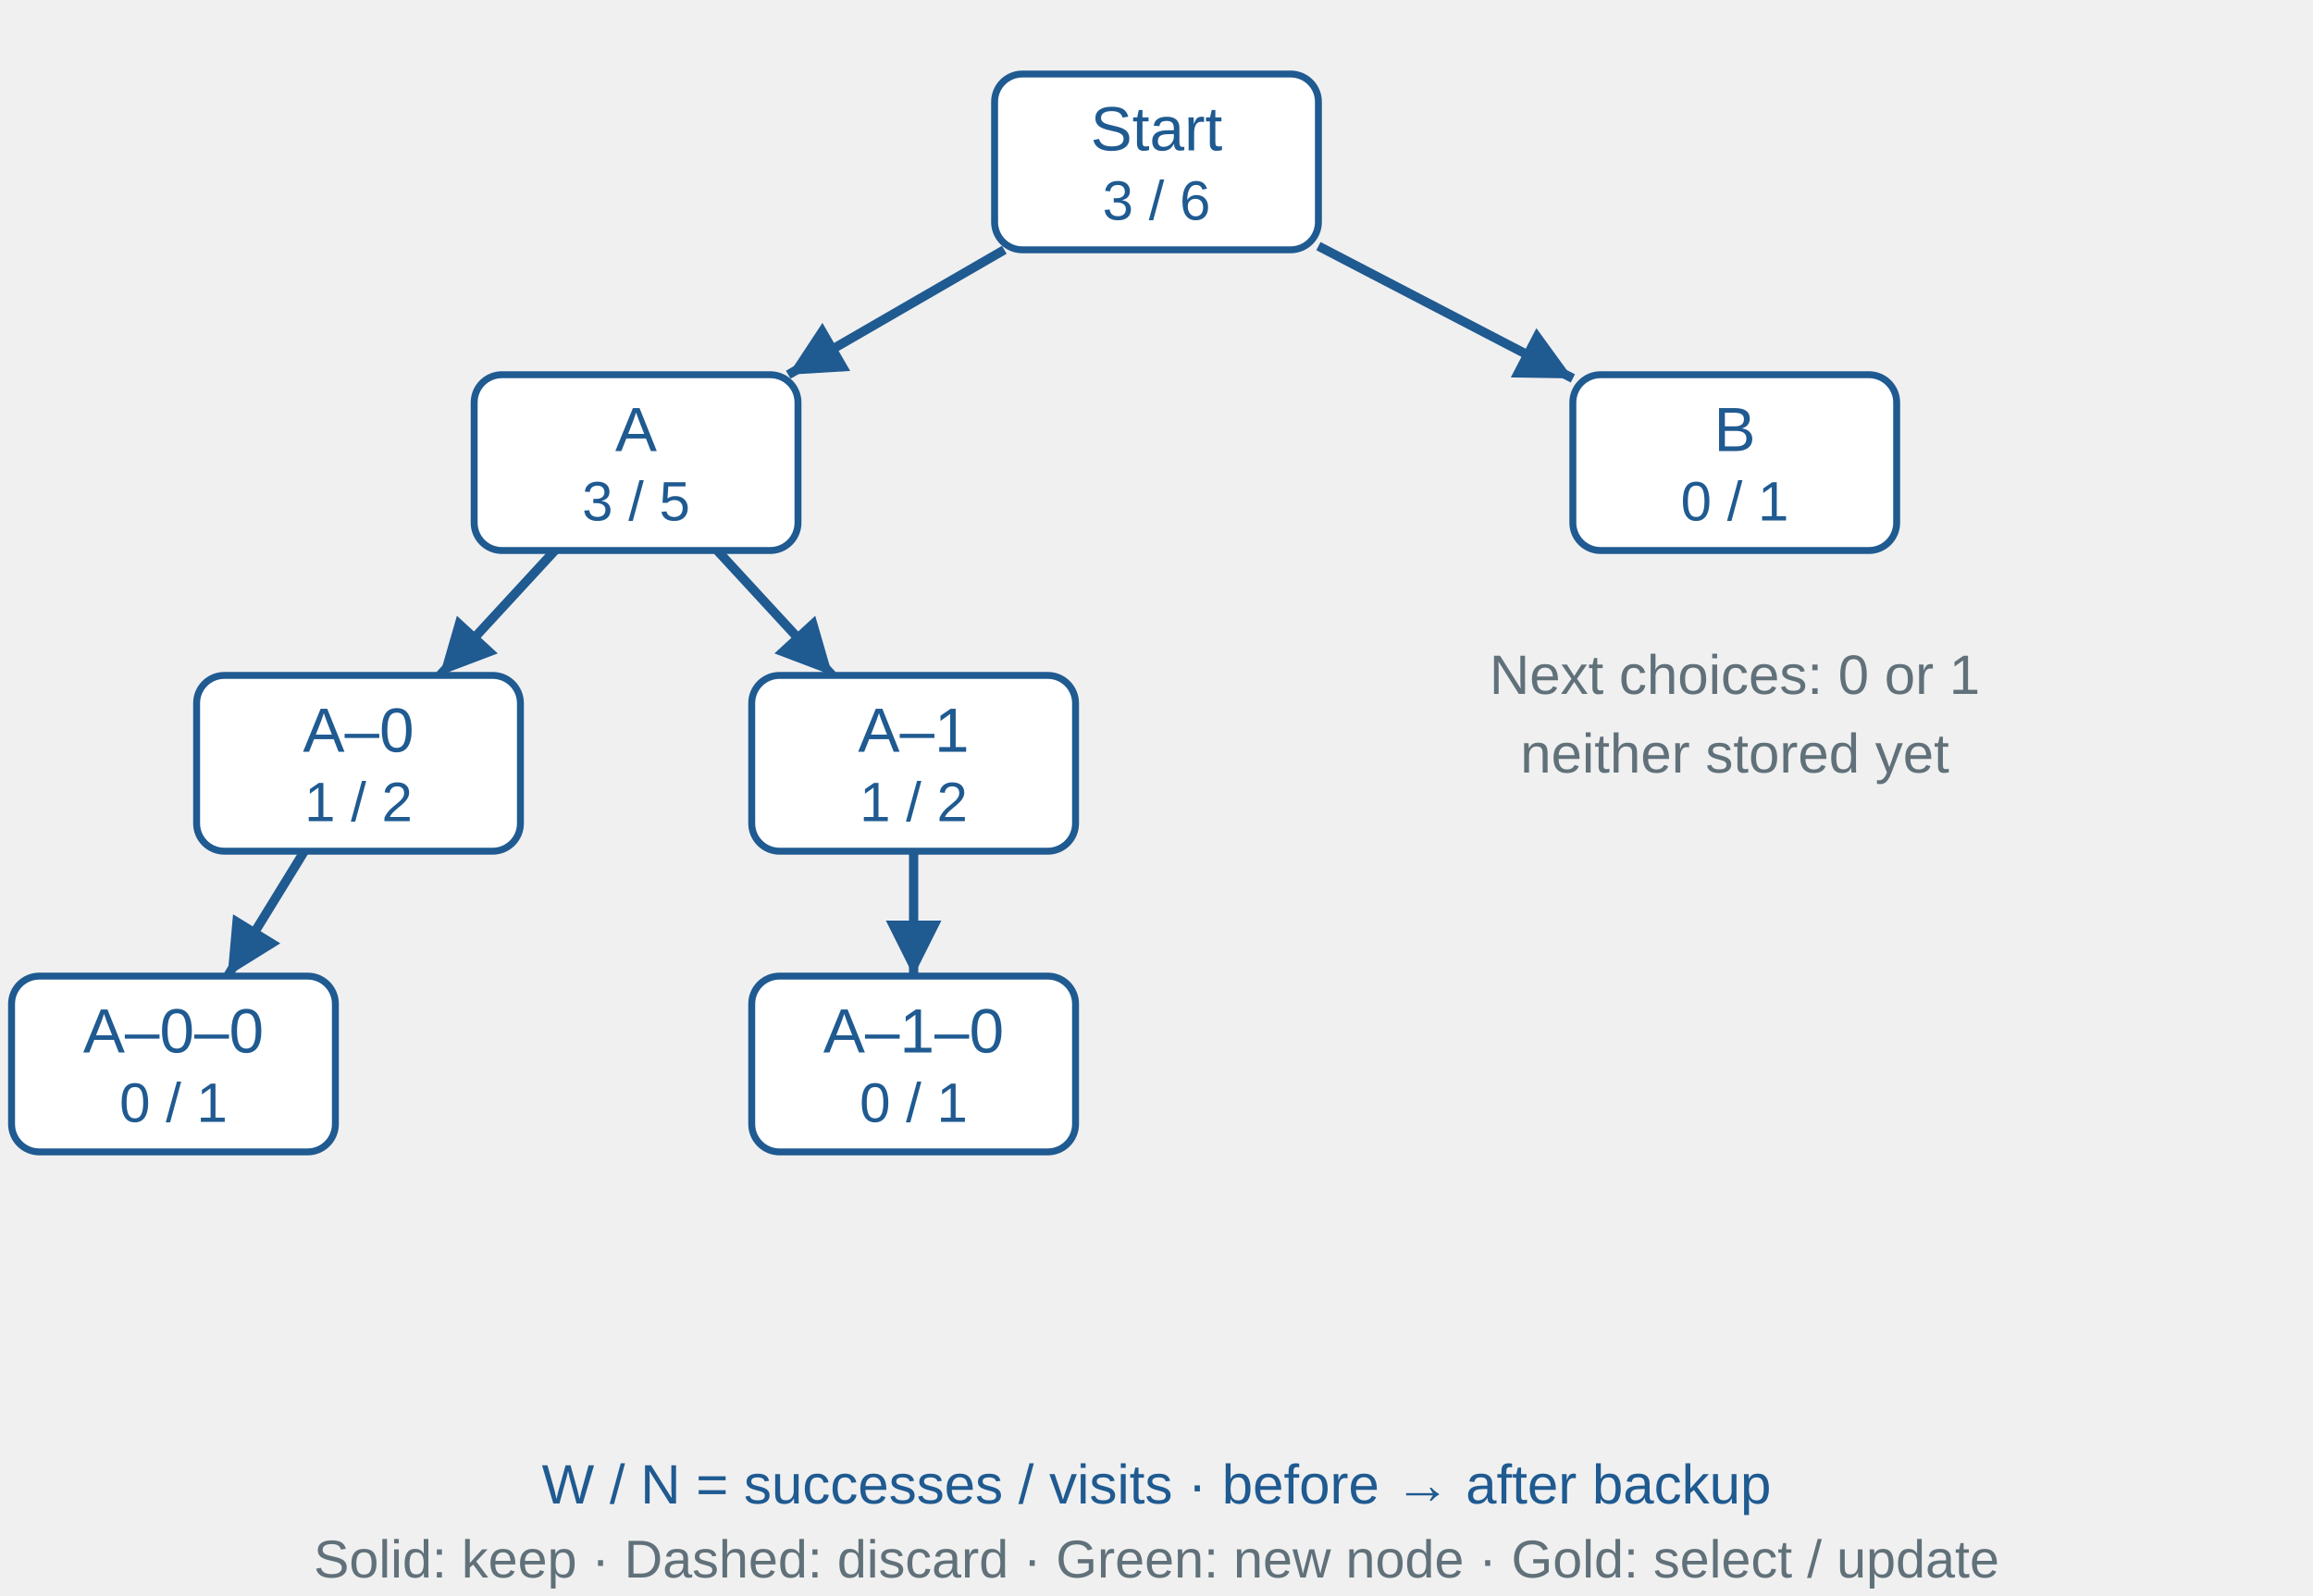
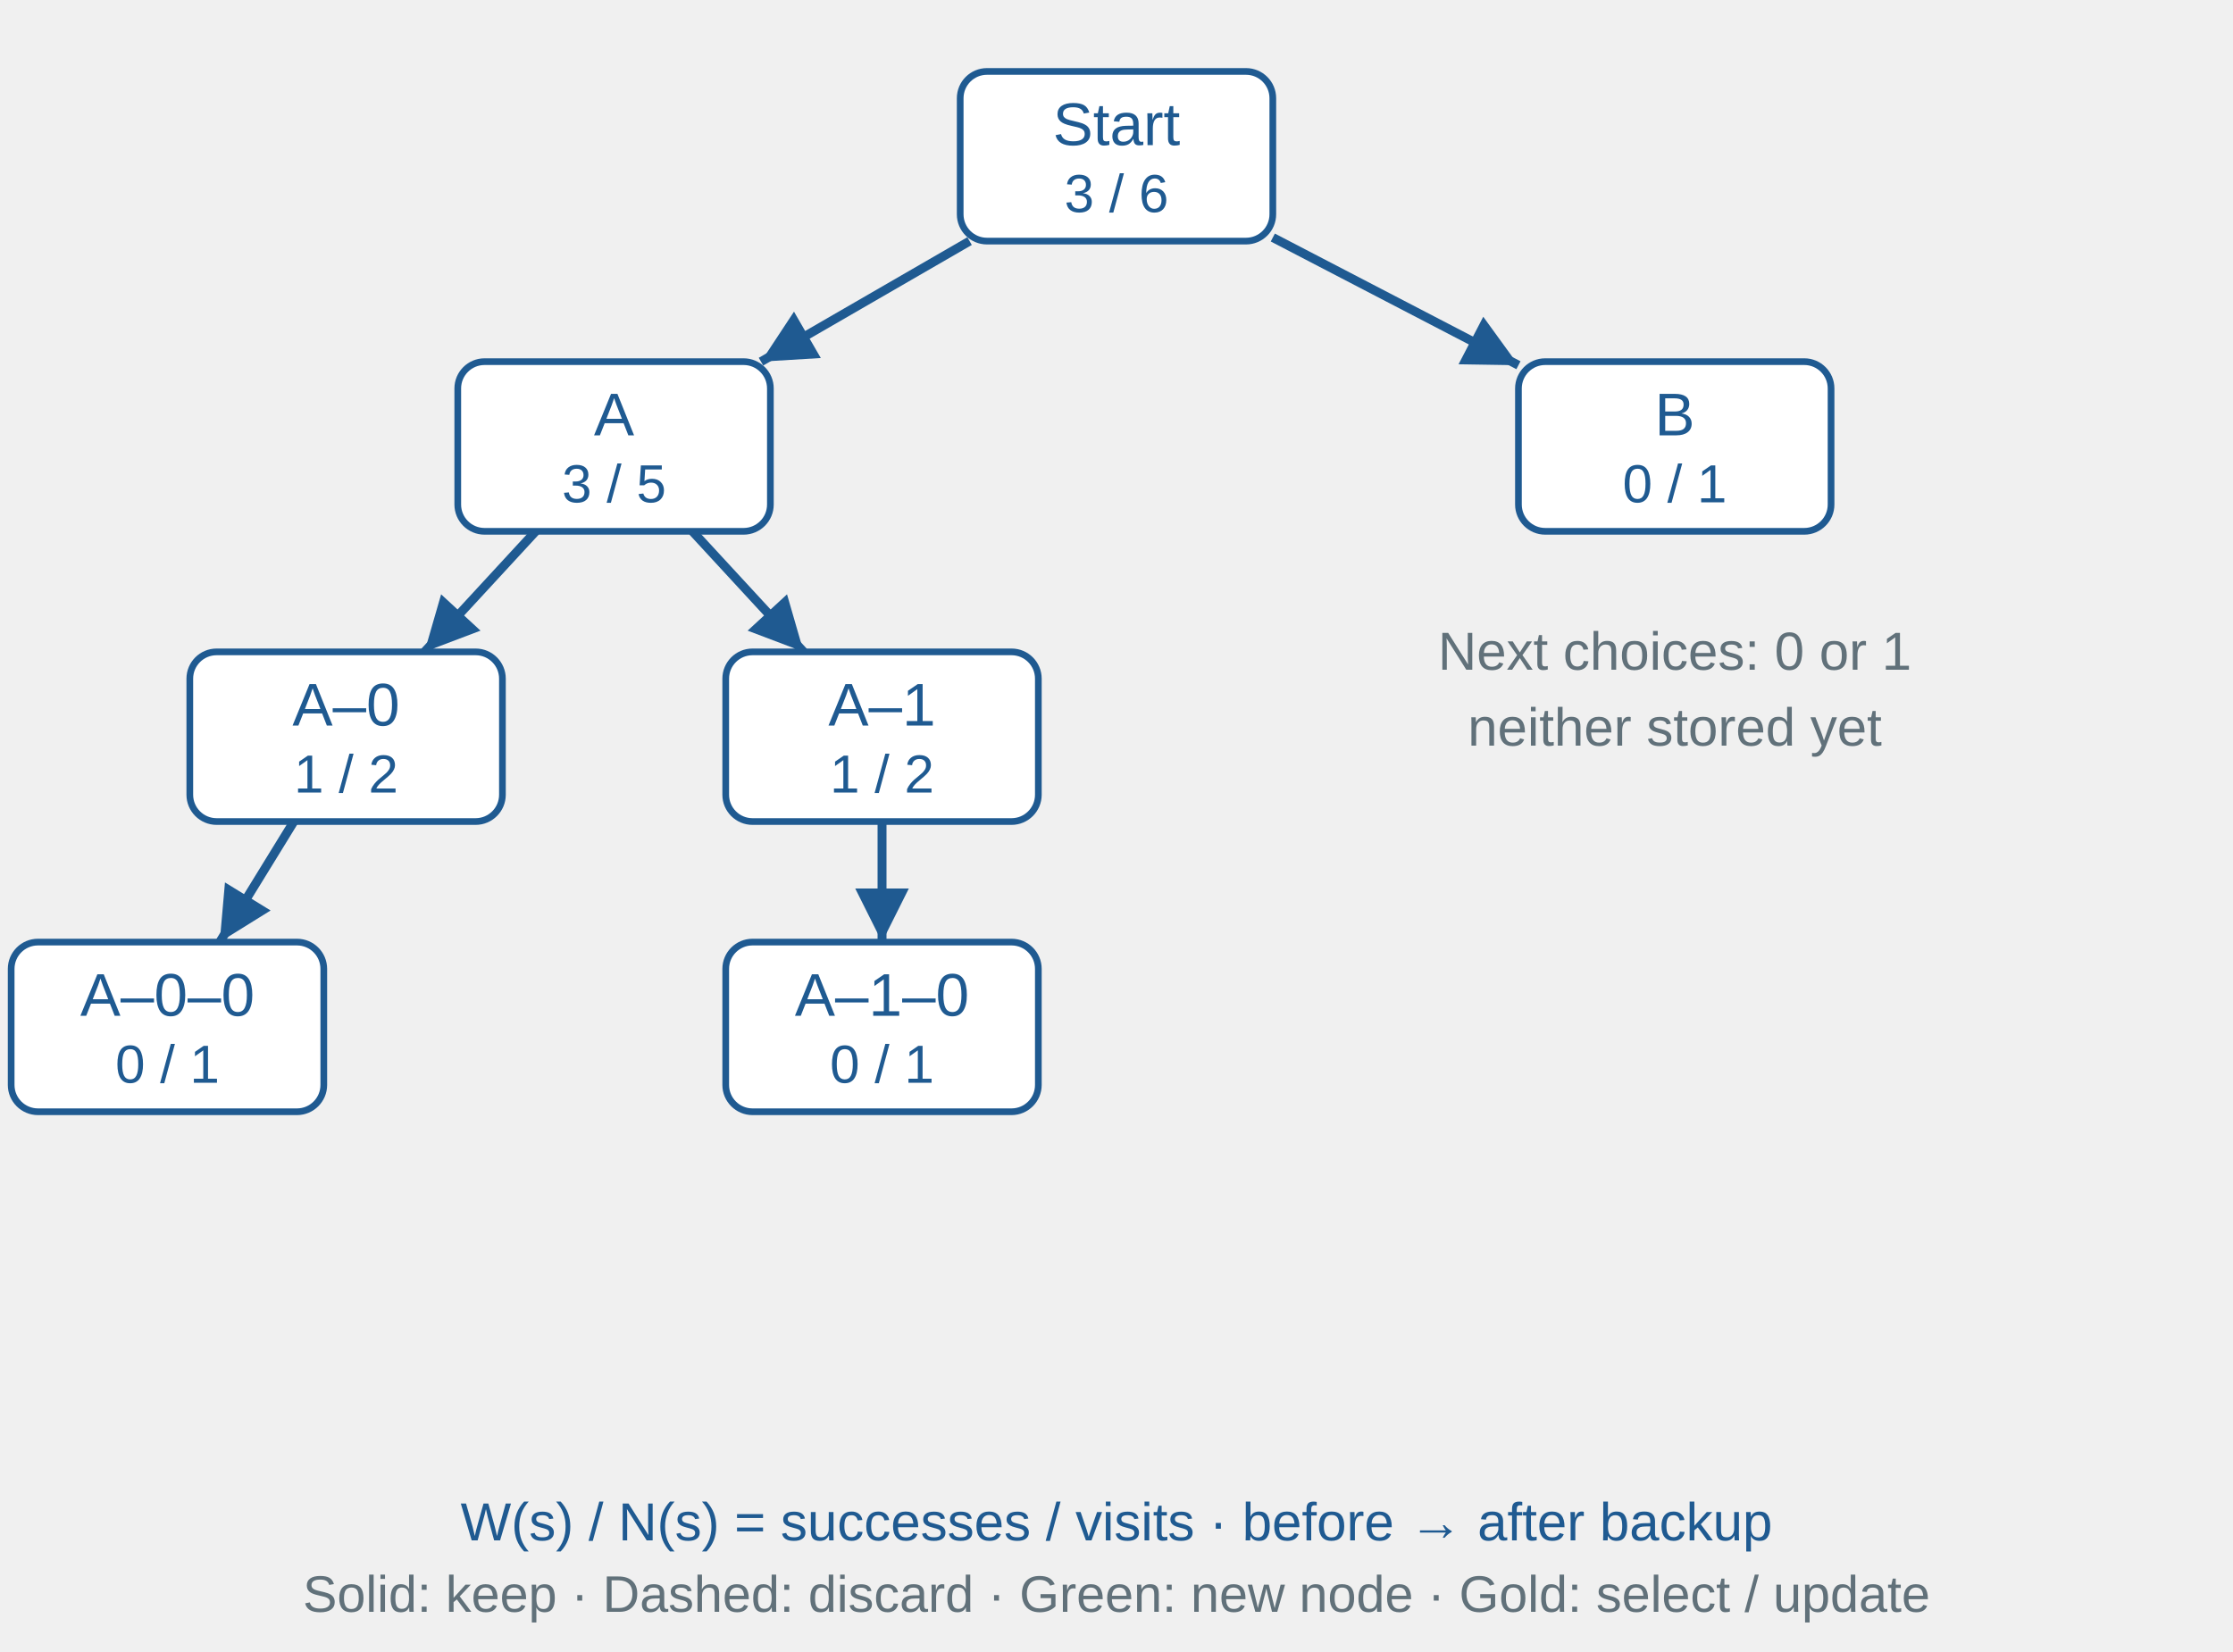
- <svg xmlns="http://www.w3.org/2000/svg" viewBox="0 0 1000 690" role="img" aria-labelledby="title desc">
+ <svg xmlns="http://www.w3.org/2000/svg" viewBox="0 0 1000 740" role="img" aria-labelledby="title desc">
  <defs>
    <marker id="blue" viewBox="0 0 10 10" refX="10" refY="5" markerWidth="6" markerHeight="6" orient="auto-start-reverse">
      <path d="M0 0 L10 5 L0 10 Z" fill="#1f5a91" />
    </marker>
    <marker id="gold" viewBox="0 0 10 10" refX="10" refY="5" markerWidth="6" markerHeight="6" orient="auto-start-reverse">
      <path d="M0 0 L10 5 L0 10 Z" fill="#9a6509" />
    </marker>
    <marker id="green" viewBox="0 0 10 10" refX="10" refY="5" markerWidth="6" markerHeight="6" orient="auto-start-reverse">
      <path d="M0 0 L10 5 L0 10 Z" fill="#216b56" />
    </marker>
    <marker id="red" viewBox="0 0 10 10" refX="10" refY="5" markerWidth="6" markerHeight="6" orient="auto-start-reverse">
      <path d="M0 0 L10 5 L0 10 Z" fill="#ac3543" />
    </marker>
    <marker id="gray" viewBox="0 0 10 10" refX="10" refY="5" markerWidth="6" markerHeight="6" orient="auto-start-reverse">
      <path d="M0 0 L10 5 L0 10 Z" fill="#61717a" />
    </marker>
  </defs>
  <g font-family="Arial, sans-serif" text-anchor="middle">
    <path d="M434.2 108.0 L340.8 162.0" fill="none" stroke="#1f5a91" stroke-width="4" marker-end="url(#blue)" />
    <path d="M570.0 106.4 L680.0 163.6" fill="none" stroke="#1f5a91" stroke-width="4" marker-end="url(#blue)" />
    <path d="M239.9 238.0 L190.1 292.0" fill="none" stroke="#1f5a91" stroke-width="4" marker-end="url(#blue)" />
    <path d="M310.1 238.0 L359.9 292.0" fill="none" stroke="#1f5a91" stroke-width="4" marker-end="url(#blue)" />
    <path d="M131.6 368.0 L98.4 422.0" fill="none" stroke="#1f5a91" stroke-width="4" marker-end="url(#blue)" />
    <path d="M395.0 368.0 L395.0 422.0" fill="none" stroke="#1f5a91" stroke-width="4" marker-end="url(#blue)" />
    <rect x="430" y="32" width="140" height="76" rx="12" fill="white" stroke="#1f5a91" stroke-width="3" />
    <text x="500" y="65" font-size="27" fill="#1f5a91">Start</text>
    <text x="500" y="95" font-size="24" fill="#1f5a91">3 / 6</text>
    <rect x="205" y="162" width="140" height="76" rx="12" fill="white" stroke="#1f5a91" stroke-width="3" />
    <text x="275" y="195" font-size="27" fill="#1f5a91">A</text>
    <text x="275" y="225" font-size="24" fill="#1f5a91">3 / 5</text>
    <rect x="680" y="162" width="140" height="76" rx="12" fill="white" stroke="#1f5a91" stroke-width="3" />
    <text x="750" y="195" font-size="27" fill="#1f5a91">B</text>
    <text x="750" y="225" font-size="24" fill="#1f5a91">0 / 1</text>
    <rect x="85" y="292" width="140" height="76" rx="12" fill="white" stroke="#1f5a91" stroke-width="3" />
    <text x="155" y="325" font-size="27" fill="#1f5a91">A–0</text>
    <text x="155" y="355" font-size="24" fill="#1f5a91">1 / 2</text>
    <rect x="325" y="292" width="140" height="76" rx="12" fill="white" stroke="#1f5a91" stroke-width="3" />
    <text x="395" y="325" font-size="27" fill="#1f5a91">A–1</text>
    <text x="395" y="355" font-size="24" fill="#1f5a91">1 / 2</text>
    <rect x="5" y="422" width="140" height="76" rx="12" fill="white" stroke="#1f5a91" stroke-width="3" />
    <text x="75" y="455" font-size="27" fill="#1f5a91">A–0–0</text>
    <text x="75" y="485" font-size="24" fill="#1f5a91">0 / 1</text>
    <rect x="325" y="422" width="140" height="76" rx="12" fill="white" stroke="#1f5a91" stroke-width="3" />
    <text x="395" y="455" font-size="27" fill="#1f5a91">A–1–0</text>
    <text x="395" y="485" font-size="24" fill="#1f5a91">0 / 1</text>
    <text x="750" y="300" font-size="24" fill="#61717a">Next choices: 0 or 1</text>
    <text x="750" y="334" font-size="24" fill="#61717a">neither stored yet</text>
-     <text x="500" y="650" font-size="24" fill="#1f5a91">W / N = successes / visits · before → after backup</text>
-     <text x="500" y="682" font-size="23" fill="#61717a">Solid: keep · Dashed: discard · Green: new node · Gold: select / update</text>
+     <text x="500" y="690" font-size="24" fill="#1f5a91">W(s) / N(s) = successes / visits · before → after backup</text>
+     <text x="500" y="722" font-size="23" fill="#61717a">Solid: keep · Dashed: discard · Green: new node · Gold: select / update</text>
  </g>
</svg>
